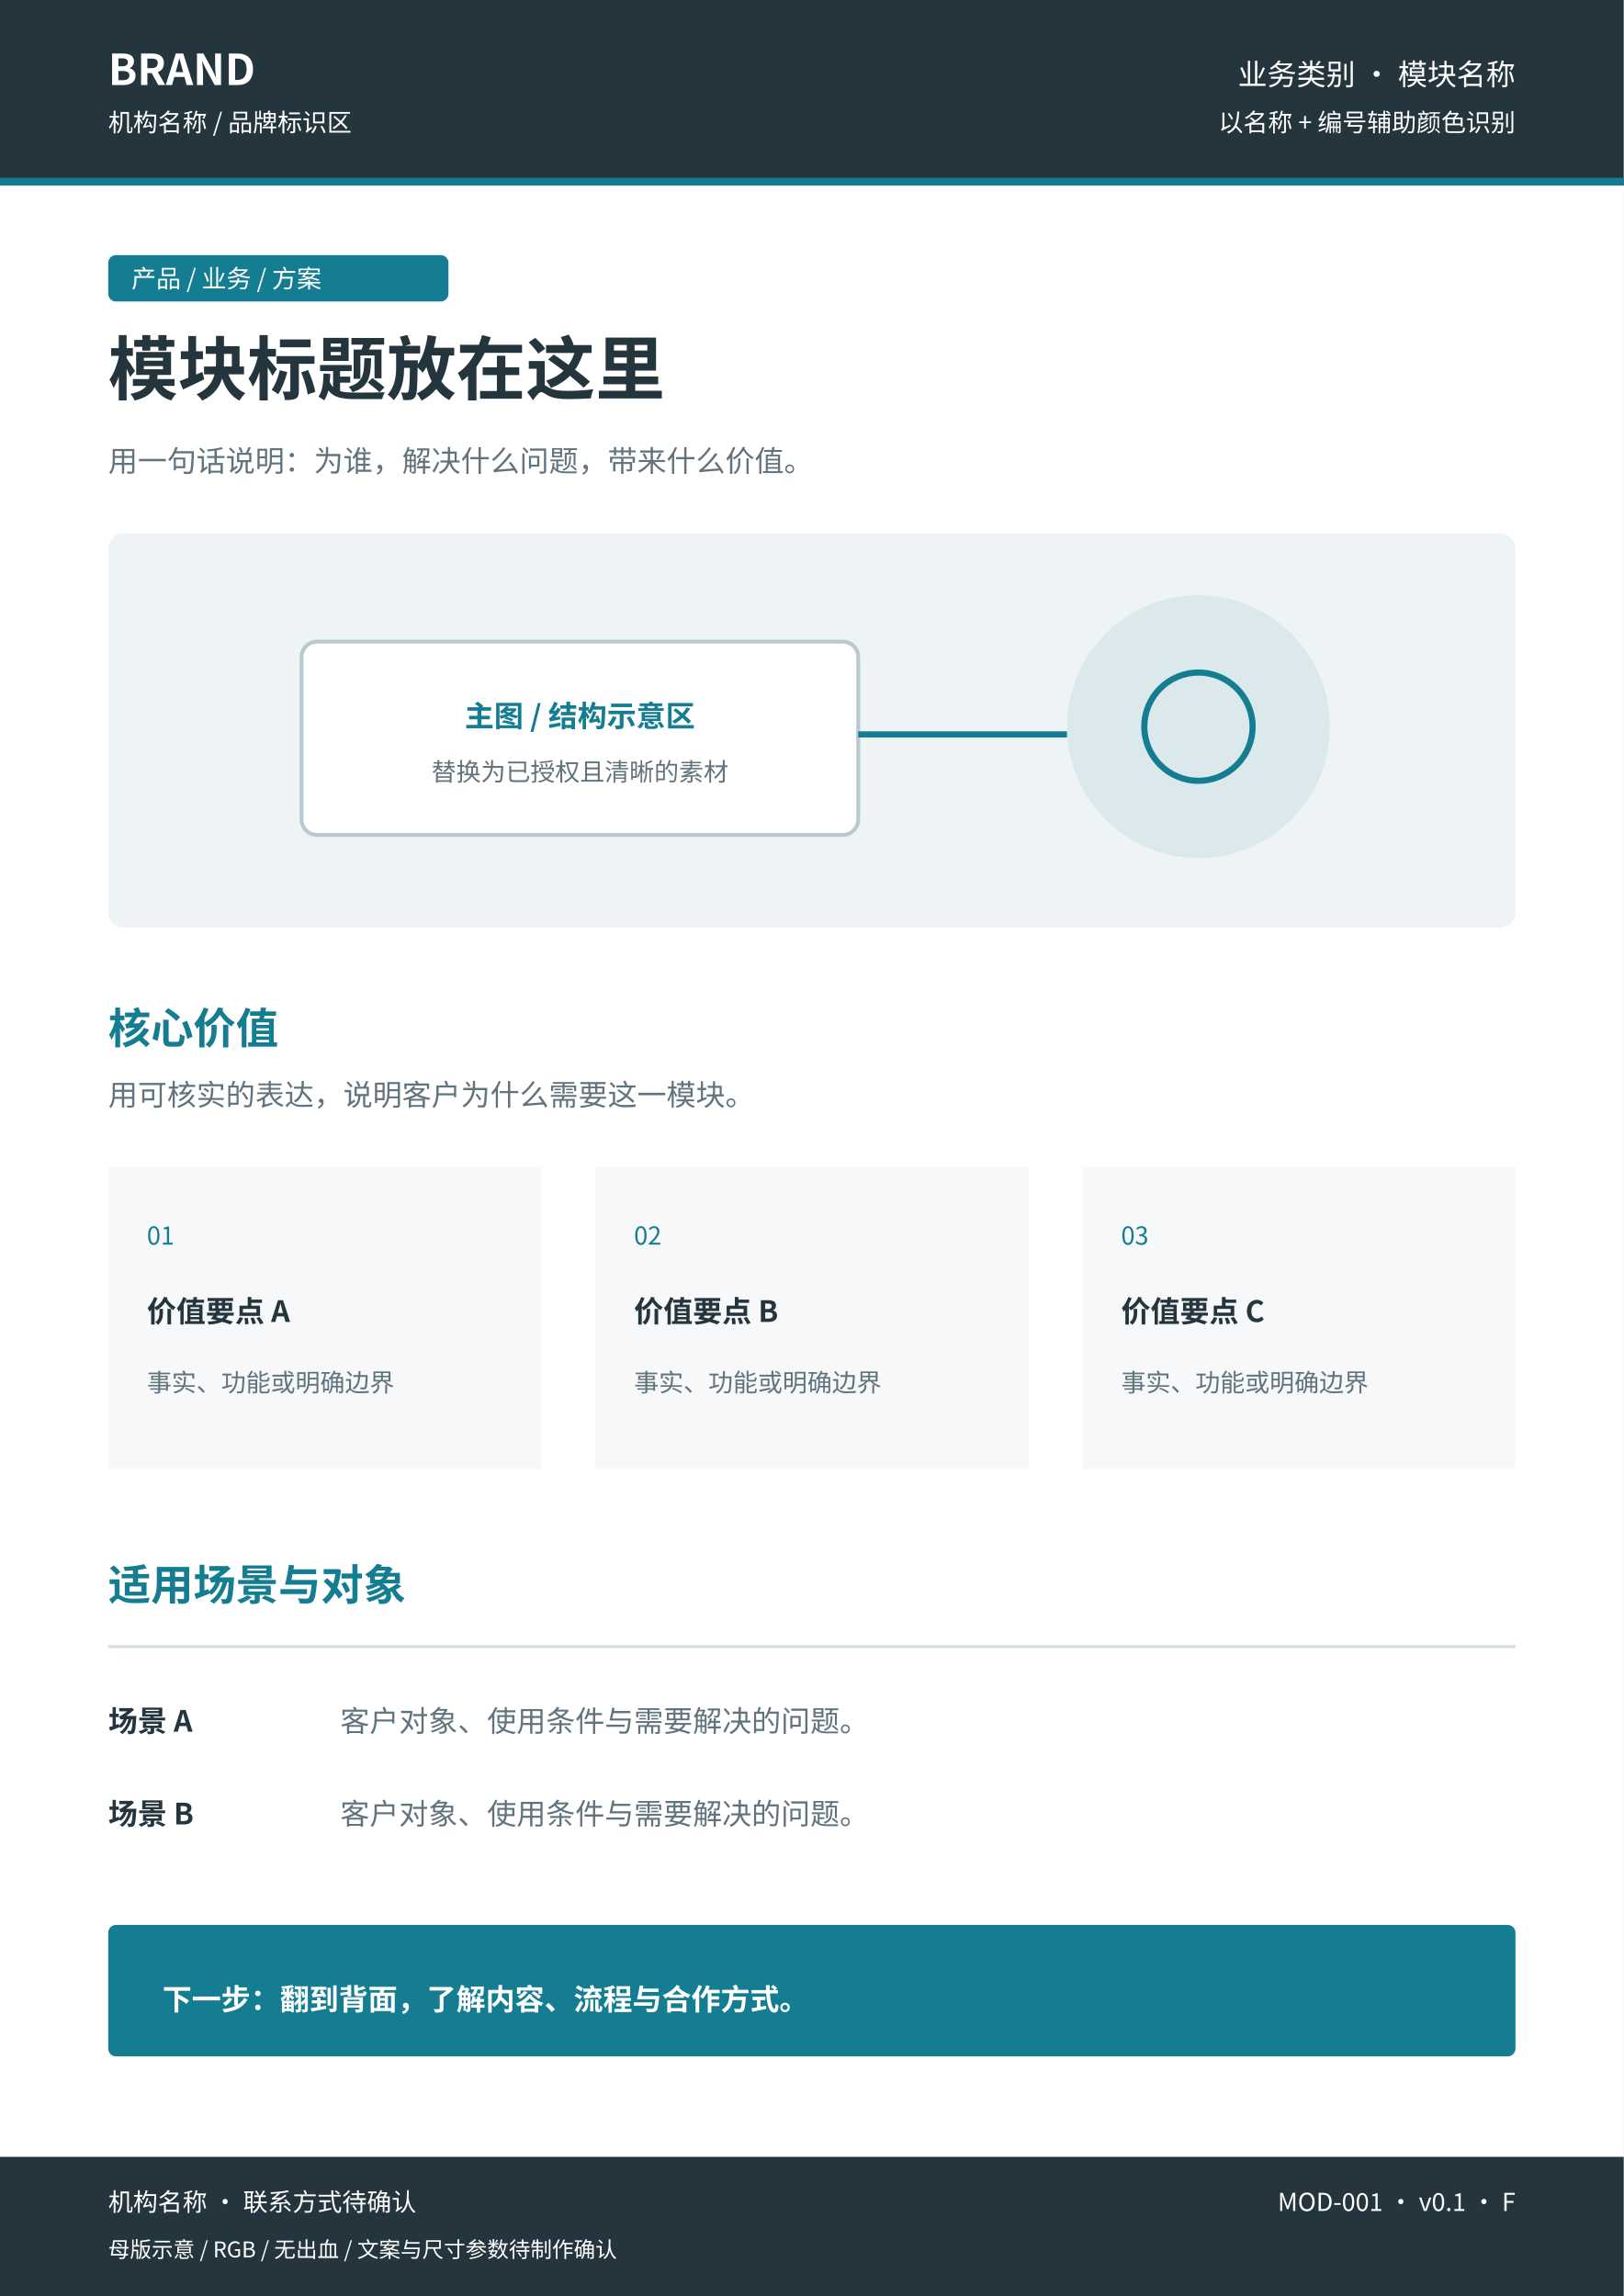
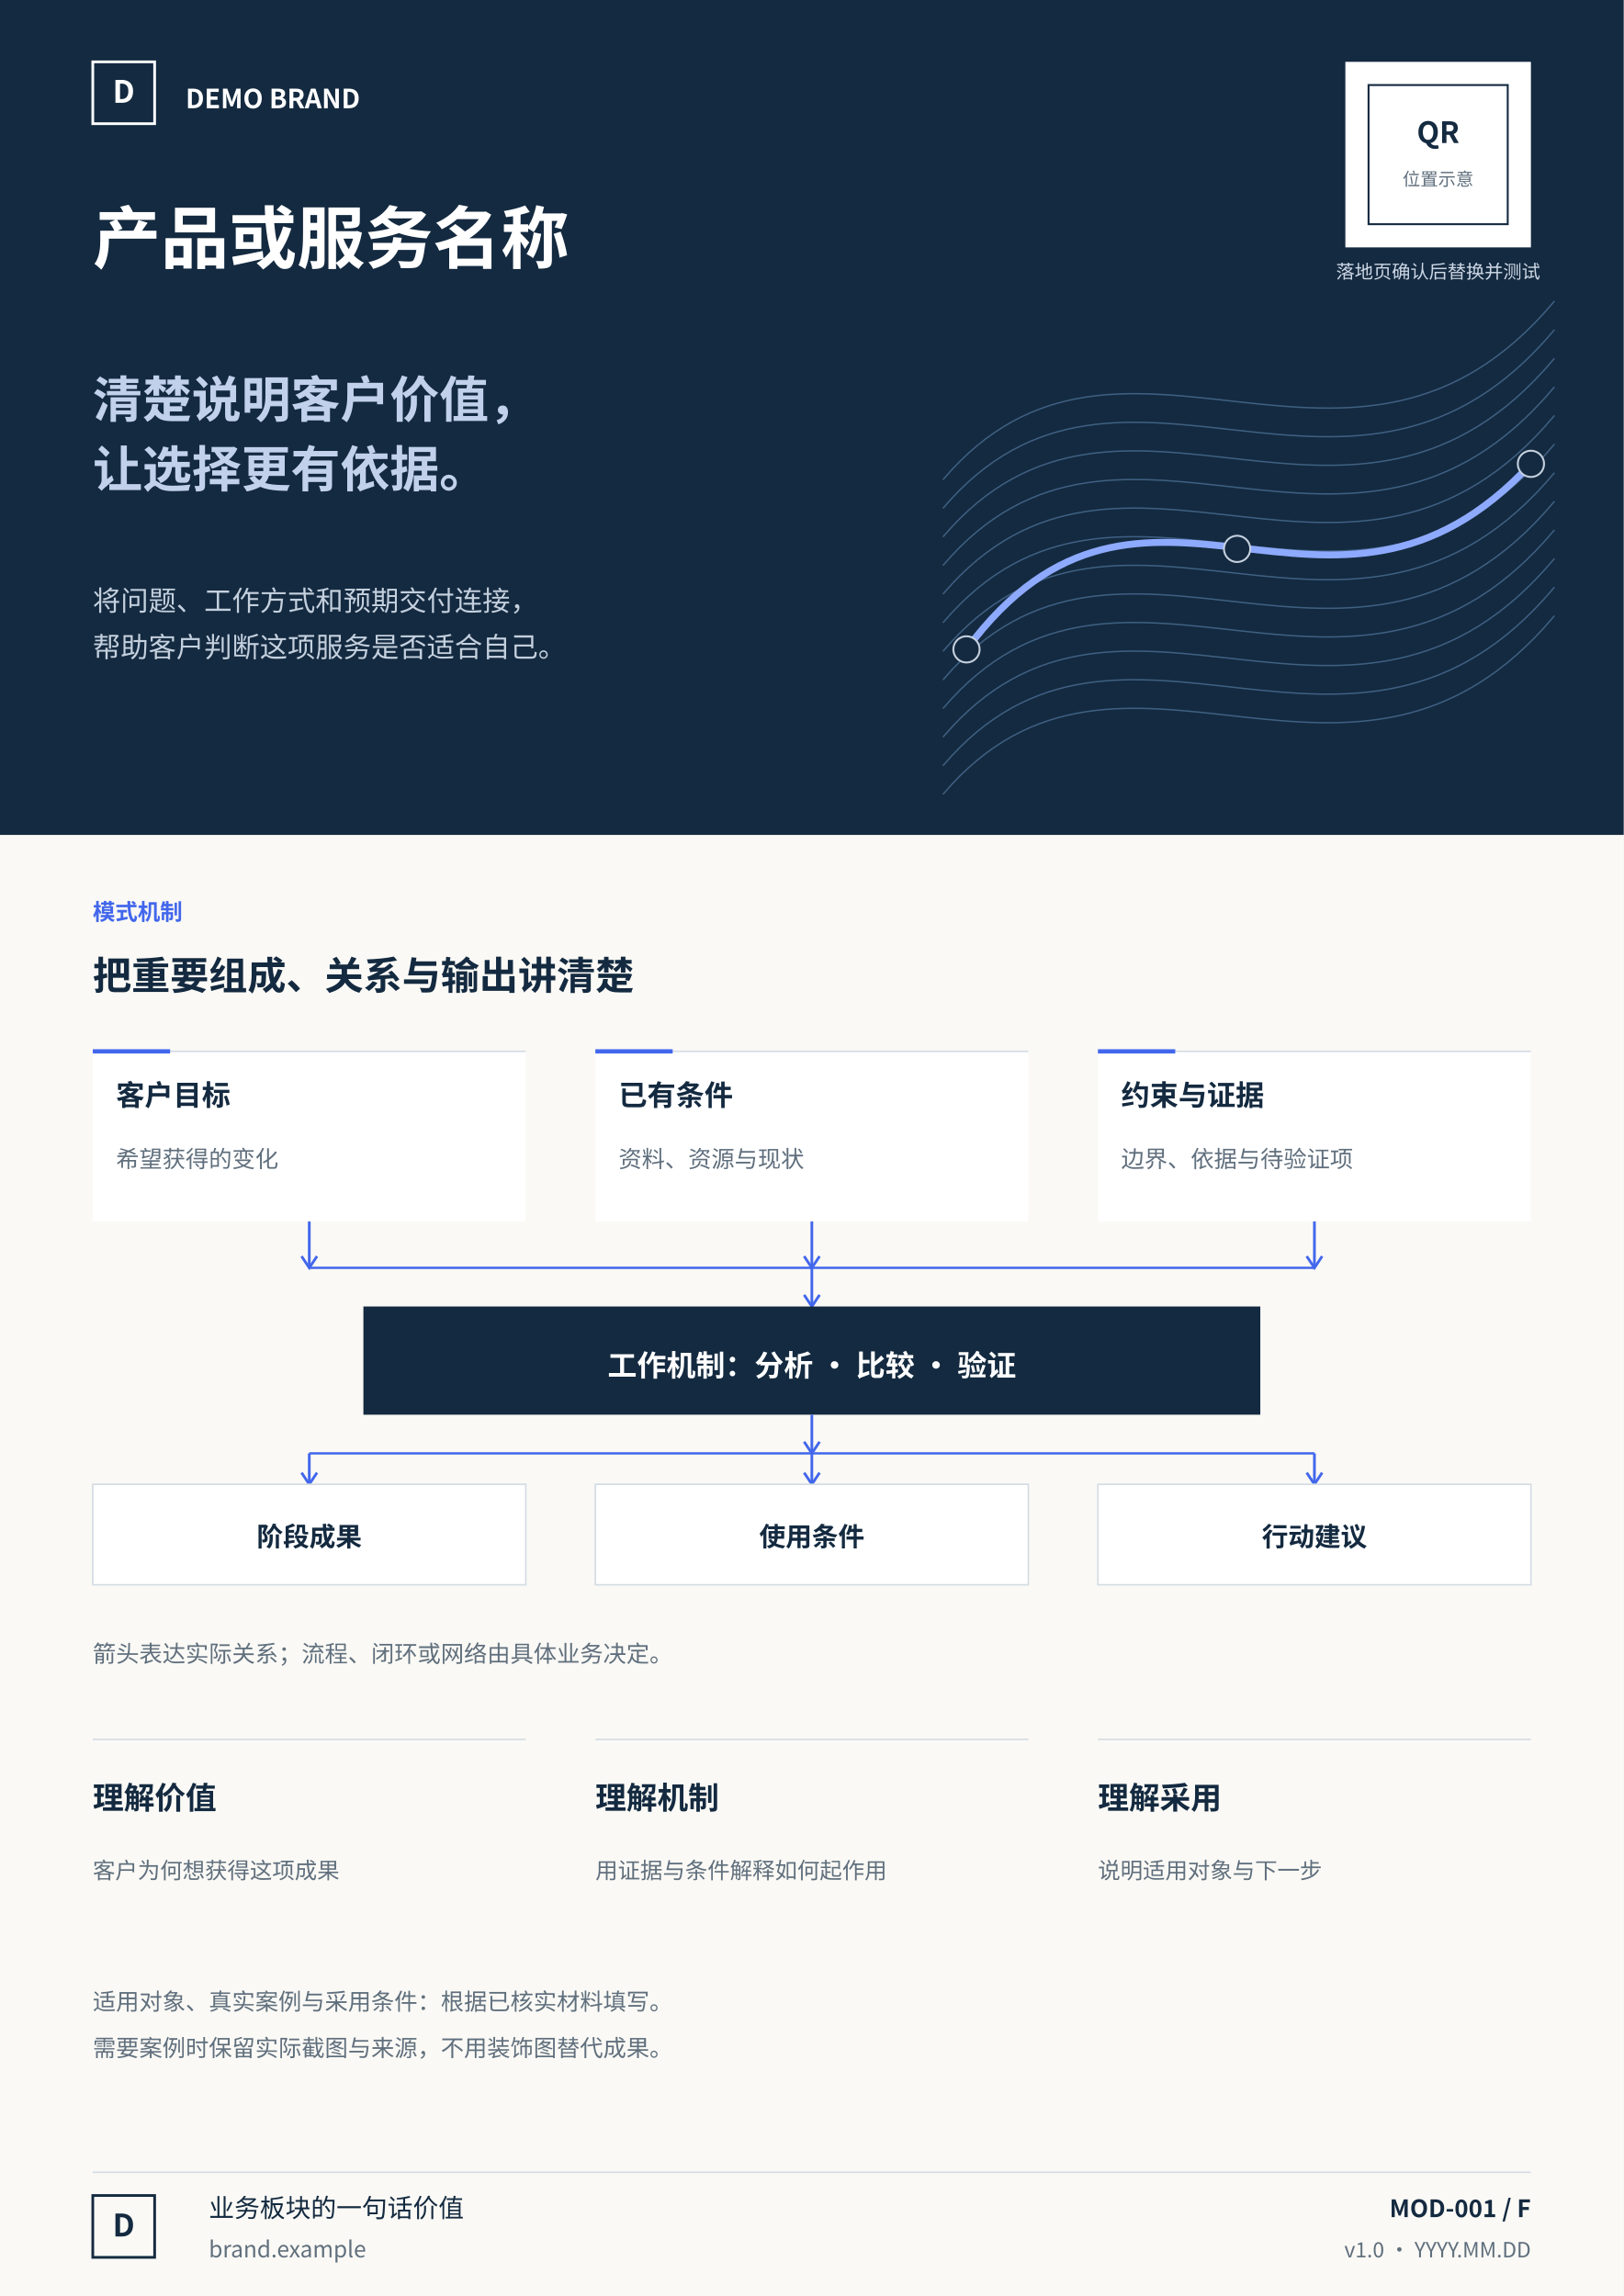
<svg xmlns="http://www.w3.org/2000/svg" width="210mm" height="297mm" viewBox="0 0 210 297" role="img" aria-labelledby="title desc">
-   <rect width="210" height="297" fill="#FFFFFF" />
-   <g id="shared-header">
-     <rect width="210" height="24" fill="#24353E" />
-     <text x="14" y="11" class="white heading" font-size="5.5" font-family="PingFang SC, Noto Sans CJK SC, Microsoft YaHei, sans-serif" fill="#FFFFFF" font-weight="700">BRAND</text>
-     <text x="14" y="17" class="white small" font-family="PingFang SC, Noto Sans CJK SC, Microsoft YaHei, sans-serif" fill="#FFFFFF" font-size="3.2">机构名称 / 品牌标识区</text>
-     <text x="196" y="11" class="white body" text-anchor="end" font-family="PingFang SC, Noto Sans CJK SC, Microsoft YaHei, sans-serif" fill="#FFFFFF" font-size="3.8">业务类别 · 模块名称</text>
-     <text x="196" y="17" class="white small" text-anchor="end" font-family="PingFang SC, Noto Sans CJK SC, Microsoft YaHei, sans-serif" fill="#FFFFFF" font-size="3.2">以名称 + 编号辅助颜色识别</text>
-     <rect y="23" width="210" height="1" class="theme-fill" fill="#147D92" />
+   <rect width="210" height="297" fill="#FAF9F5" />
+   <g id="front-hero">
+     <rect width="210" height="108" fill="#142A40" />
+     <g id="demo-mark">
+       <rect x="12" y="8" width="8" height="8" fill="none" stroke="#FFFFFF" stroke-width=".35" />
+       <text x="16" y="13.3" font-family="Noto Sans CJK SC, PingFang SC, Microsoft YaHei, sans-serif" font-size="4" font-weight="600" fill="#FFFFFF" text-anchor="middle">D</text>
+     </g>
+     <text x="24" y="14" font-family="Noto Sans CJK SC, PingFang SC, Microsoft YaHei, sans-serif" font-size="3.4" font-weight="600" fill="#FFFFFF">DEMO BRAND</text>
+     <g id="qr-placeholder">
+       <rect x="174" y="8" width="24" height="24" fill="#FFFFFF" />
+       <rect x="177" y="11" width="18" height="18" fill="none" stroke="#142A40" stroke-width=".25" />
+       <text x="186" y="18.5" font-family="Noto Sans CJK SC, PingFang SC, Microsoft YaHei, sans-serif" font-size="3.8" font-weight="600" fill="#142A40" text-anchor="middle">QR</text>
+       <text x="186" y="24" font-family="Noto Sans CJK SC, PingFang SC, Microsoft YaHei, sans-serif" font-size="2.3" font-weight="400" fill="#606F7D" text-anchor="middle">位置示意</text>
+     </g>
+     <text x="186" y="36" font-family="Noto Sans CJK SC, PingFang SC, Microsoft YaHei, sans-serif" font-size="2.4" font-weight="400" fill="#CDD7E5" text-anchor="middle">落地页确认后替换并测试</text>
+     <text x="12" y="34" font-family="Noto Sans CJK SC, PingFang SC, Microsoft YaHei, sans-serif" font-size="8.8" font-weight="600" fill="#FFFFFF">产品或服务名称</text>
+     <text x="12" y="54" font-family="Noto Sans CJK SC, PingFang SC, Microsoft YaHei, sans-serif" font-size="6.4" font-weight="600" fill="#C1D1EB">清楚说明客户价值，</text>
+     <text x="12" y="63" font-family="Noto Sans CJK SC, PingFang SC, Microsoft YaHei, sans-serif" font-size="6.4" font-weight="600" fill="#C1D1EB">让选择更有依据。</text>
+     <text x="12" y="79" font-family="Noto Sans CJK SC, PingFang SC, Microsoft YaHei, sans-serif" font-size="3.6" font-weight="400" fill="#C4D0DE">将问题、工作方式和预期交付连接，</text>
+     <text x="12" y="85" font-family="Noto Sans CJK SC, PingFang SC, Microsoft YaHei, sans-serif" font-size="3.6" font-weight="400" fill="#C4D0DE">帮助客户判断这项服务是否适合自己。</text>
+     <g id="product-specific-art" fill="none" stroke-linecap="round">
+       <path d="M122 62.0 C145 35.0 175 70.0 201 39.0" stroke="#3F6083" stroke-width=".18" />
+       <path d="M122 65.7 C145 38.7 175 73.7 201 42.7" stroke="#3F6083" stroke-width=".18" />
+       <path d="M122 69.4 C145 42.4 175 77.4 201 46.4" stroke="#3F6083" stroke-width=".18" />
+       <path d="M122 73.1 C145 46.1 175 81.1 201 50.1" stroke="#3F6083" stroke-width=".18" />
+       <path d="M122 76.8 C145 49.8 175 84.8 201 53.8" stroke="#3F6083" stroke-width=".18" />
+       <path d="M122 80.5 C145 53.5 175 88.5 201 57.5" stroke="#3F6083" stroke-width=".18" />
+       <path d="M122 84.2 C145 57.2 175 92.2 201 61.2" stroke="#3F6083" stroke-width=".18" />
+       <path d="M122 87.9 C145 60.9 175 95.9 201 64.9" stroke="#3F6083" stroke-width=".18" />
+       <path d="M122 91.6 C145 64.6 175 99.6 201 68.6" stroke="#3F6083" stroke-width=".18" />
+       <path d="M122 95.3 C145 68.3 175 103.3 201 72.3" stroke="#3F6083" stroke-width=".18" />
+       <path d="M122 99.0 C145 72.0 175 107.0 201 76.0" stroke="#3F6083" stroke-width=".18" />
+       <path d="M122 102.7 C145 75.7 175 110.7 201 79.7" stroke="#3F6083" stroke-width=".18" />
+       <path d="M125 84 C148 53 172 88 198 60" stroke="#8EAAFF" stroke-width=".9" />
+       <circle cx="125" cy="84" r="1.7" fill="#142A40" stroke="#C4D0DE" stroke-width=".25" />
+       <circle cx="160" cy="71" r="1.7" fill="#142A40" stroke="#C4D0DE" stroke-width=".25" />
+       <circle cx="198" cy="60" r="1.7" fill="#142A40" stroke="#C4D0DE" stroke-width=".25" />
+     </g>
  </g>
-   <g id="front-hero">
-     <rect x="14" y="33" width="44" height="6" rx="1" class="theme-fill" fill="#147D92" />
-     <text x="17" y="37.2" class="white small" font-family="PingFang SC, Noto Sans CJK SC, Microsoft YaHei, sans-serif" fill="#FFFFFF" font-size="3.2">产品 / 业务 / 方案</text>
-     <text x="14" y="51" class="heading" font-size="9" font-family="PingFang SC, Noto Sans CJK SC, Microsoft YaHei, sans-serif" fill="#24353E" font-weight="700">模块标题放在这里</text>
-     <text x="14" y="61" class="body muted" font-family="PingFang SC, Noto Sans CJK SC, Microsoft YaHei, sans-serif" fill="#61737D" font-size="3.8">用一句话说明：为谁，解决什么问题，带来什么价值。</text>
-     <rect x="14" y="69" width="182" height="51" rx="2" fill="#EEF4F5" />
-     <circle cx="155" cy="94" r="17" fill="#DBE9EC" />
-     <rect x="39" y="83" width="72" height="25" rx="2" fill="#FFFFFF" stroke="#B8C9CF" stroke-width="0.5" />
-     <path d="M111 95 H138" fill="none" class="theme-stroke" stroke-width="0.8" stroke="#147D92" />
-     <circle cx="155" cy="94" r="7" fill="none" class="theme-stroke" stroke-width="0.8" stroke="#147D92" />
-     <text x="75" y="94" text-anchor="middle" class="body heading theme-text" font-family="PingFang SC, Noto Sans CJK SC, Microsoft YaHei, sans-serif" fill="#147D92" font-weight="700" font-size="3.8">主图 / 结构示意区</text>
-     <text x="75" y="101" text-anchor="middle" class="small muted" font-family="PingFang SC, Noto Sans CJK SC, Microsoft YaHei, sans-serif" fill="#61737D" font-size="3.2">替换为已授权且清晰的素材</text>
+   <g id="mechanism-graph">
+     <text x="12" y="119" font-family="Noto Sans CJK SC, PingFang SC, Microsoft YaHei, sans-serif" font-size="2.9" font-weight="600" fill="#4267EC">模式机制</text>
+     <text x="12" y="128" font-family="Noto Sans CJK SC, PingFang SC, Microsoft YaHei, sans-serif" font-size="5" font-weight="600" fill="#142A40">把重要组成、关系与输出讲清楚</text>
+     <rect x="12" y="136" width="56" height="22" fill="#FFFFFF" />
+     <path d="M12 136 L68 136" fill="none" stroke="#D4DCE3" stroke-width="0.2" />
+     <path d="M12 136 L22 136" fill="none" stroke="#4267EC" stroke-width="0.55" />
+     <text x="15" y="143" font-family="Noto Sans CJK SC, PingFang SC, Microsoft YaHei, sans-serif" font-size="3.7" font-weight="600" fill="#142A40">客户目标</text>
+     <text x="15" y="151" font-family="Noto Sans CJK SC, PingFang SC, Microsoft YaHei, sans-serif" font-size="3" font-weight="400" fill="#606F7D">希望获得的变化</text>
+     <path d="M40 158 L40 164" fill="none" stroke="#4267EC" stroke-width="0.35" />
+     <path d="M39 162.5 L40 164 L41 162.5" fill="none" stroke="#4267EC" stroke-width=".35" />
+     <rect x="77" y="136" width="56" height="22" fill="#FFFFFF" />
+     <path d="M77 136 L133 136" fill="none" stroke="#D4DCE3" stroke-width="0.2" />
+     <path d="M77 136 L87 136" fill="none" stroke="#4267EC" stroke-width="0.55" />
+     <text x="80" y="143" font-family="Noto Sans CJK SC, PingFang SC, Microsoft YaHei, sans-serif" font-size="3.7" font-weight="600" fill="#142A40">已有条件</text>
+     <text x="80" y="151" font-family="Noto Sans CJK SC, PingFang SC, Microsoft YaHei, sans-serif" font-size="3" font-weight="400" fill="#606F7D">资料、资源与现状</text>
+     <path d="M105 158 L105 164" fill="none" stroke="#4267EC" stroke-width="0.35" />
+     <path d="M104 162.5 L105 164 L106 162.5" fill="none" stroke="#4267EC" stroke-width=".35" />
+     <rect x="142" y="136" width="56" height="22" fill="#FFFFFF" />
+     <path d="M142 136 L198 136" fill="none" stroke="#D4DCE3" stroke-width="0.2" />
+     <path d="M142 136 L152 136" fill="none" stroke="#4267EC" stroke-width="0.55" />
+     <text x="145" y="143" font-family="Noto Sans CJK SC, PingFang SC, Microsoft YaHei, sans-serif" font-size="3.7" font-weight="600" fill="#142A40">约束与证据</text>
+     <text x="145" y="151" font-family="Noto Sans CJK SC, PingFang SC, Microsoft YaHei, sans-serif" font-size="3" font-weight="400" fill="#606F7D">边界、依据与待验证项</text>
+     <path d="M170 158 L170 164" fill="none" stroke="#4267EC" stroke-width="0.35" />
+     <path d="M169 162.5 L170 164 L171 162.5" fill="none" stroke="#4267EC" stroke-width=".35" />
+     <path d="M40 164 L170 164" fill="none" stroke="#4267EC" stroke-width="0.3" />
+     <path d="M105 164 L105 169" fill="none" stroke="#4267EC" stroke-width="0.35" />
+     <path d="M104 167.5 L105 169 L106 167.5" fill="none" stroke="#4267EC" stroke-width=".35" />
+     <rect x="47" y="169" width="116" height="14" fill="#142A40" />
+     <text x="105" y="178" font-family="Noto Sans CJK SC, PingFang SC, Microsoft YaHei, sans-serif" font-size="3.8" font-weight="600" fill="#FFFFFF" text-anchor="middle">工作机制：分析 · 比较 · 验证</text>
+     <path d="M105 183 L105 188" fill="none" stroke="#4267EC" stroke-width="0.35" />
+     <path d="M104 186.5 L105 188 L106 186.5" fill="none" stroke="#4267EC" stroke-width=".35" />
+     <path d="M40 188 L170 188" fill="none" stroke="#4267EC" stroke-width="0.3" />
+     <path d="M40 188 L40 192" fill="none" stroke="#4267EC" stroke-width="0.35" />
+     <path d="M39 190.5 L40 192 L41 190.5" fill="none" stroke="#4267EC" stroke-width=".35" />
+     <rect x="12" y="192" width="56" height="13" fill="#FFFFFF" stroke="#D4DCE3" stroke-width="0.2" />
+     <text x="40" y="200" font-family="Noto Sans CJK SC, PingFang SC, Microsoft YaHei, sans-serif" font-size="3.4" font-weight="600" fill="#142A40" text-anchor="middle">阶段成果</text>
+     <path d="M105 188 L105 192" fill="none" stroke="#4267EC" stroke-width="0.35" />
+     <path d="M104 190.5 L105 192 L106 190.5" fill="none" stroke="#4267EC" stroke-width=".35" />
+     <rect x="77" y="192" width="56" height="13" fill="#FFFFFF" stroke="#D4DCE3" stroke-width="0.2" />
+     <text x="105" y="200" font-family="Noto Sans CJK SC, PingFang SC, Microsoft YaHei, sans-serif" font-size="3.4" font-weight="600" fill="#142A40" text-anchor="middle">使用条件</text>
+     <path d="M170 188 L170 192" fill="none" stroke="#4267EC" stroke-width="0.35" />
+     <path d="M169 190.5 L170 192 L171 190.5" fill="none" stroke="#4267EC" stroke-width=".35" />
+     <rect x="142" y="192" width="56" height="13" fill="#FFFFFF" stroke="#D4DCE3" stroke-width="0.2" />
+     <text x="170" y="200" font-family="Noto Sans CJK SC, PingFang SC, Microsoft YaHei, sans-serif" font-size="3.4" font-weight="600" fill="#142A40" text-anchor="middle">行动建议</text>
+     <text x="12" y="215" font-family="Noto Sans CJK SC, PingFang SC, Microsoft YaHei, sans-serif" font-size="3" font-weight="400" fill="#606F7D">箭头表达实际关系；流程、闭环或网络由具体业务决定。</text>
  </g>
-   <g id="front-value">
-     <text x="14" y="135" class="heading theme-text" font-size="5.5" font-family="PingFang SC, Noto Sans CJK SC, Microsoft YaHei, sans-serif" fill="#147D92" font-weight="700">核心价值</text>
-     <text x="14" y="143" class="body muted" font-family="PingFang SC, Noto Sans CJK SC, Microsoft YaHei, sans-serif" fill="#61737D" font-size="3.8">用可核实的表达，说明客户为什么需要这一模块。</text>
-     <rect x="14" y="151" width="56" height="39" fill="#F6F8F9" />
-     <rect x="77" y="151" width="56" height="39" fill="#F6F8F9" />
-     <rect x="140" y="151" width="56" height="39" fill="#F6F8F9" />
-     <text x="19" y="161" class="small theme-text" font-family="PingFang SC, Noto Sans CJK SC, Microsoft YaHei, sans-serif" fill="#147D92" font-size="3.2">01</text>
-     <text x="82" y="161" class="small theme-text" font-family="PingFang SC, Noto Sans CJK SC, Microsoft YaHei, sans-serif" fill="#147D92" font-size="3.2">02</text>
-     <text x="145" y="161" class="small theme-text" font-family="PingFang SC, Noto Sans CJK SC, Microsoft YaHei, sans-serif" fill="#147D92" font-size="3.2">03</text>
-     <text x="19" y="171" class="body heading" font-family="PingFang SC, Noto Sans CJK SC, Microsoft YaHei, sans-serif" fill="#24353E" font-weight="700" font-size="3.8">价值要点 A</text>
-     <text x="82" y="171" class="body heading" font-family="PingFang SC, Noto Sans CJK SC, Microsoft YaHei, sans-serif" fill="#24353E" font-weight="700" font-size="3.8">价值要点 B</text>
-     <text x="145" y="171" class="body heading" font-family="PingFang SC, Noto Sans CJK SC, Microsoft YaHei, sans-serif" fill="#24353E" font-weight="700" font-size="3.8">价值要点 C</text>
-     <text x="19" y="180" class="small muted" font-family="PingFang SC, Noto Sans CJK SC, Microsoft YaHei, sans-serif" fill="#61737D" font-size="3.2">事实、功能或明确边界</text>
-     <text x="82" y="180" class="small muted" font-family="PingFang SC, Noto Sans CJK SC, Microsoft YaHei, sans-serif" fill="#61737D" font-size="3.2">事实、功能或明确边界</text>
-     <text x="145" y="180" class="small muted" font-family="PingFang SC, Noto Sans CJK SC, Microsoft YaHei, sans-serif" fill="#61737D" font-size="3.2">事实、功能或明确边界</text>
+   <g id="customer-value-and-fit">
+     <path d="M12 225 L68 225" fill="none" stroke="#D4DCE3" stroke-width="0.2" />
+     <text x="12" y="234" font-family="Noto Sans CJK SC, PingFang SC, Microsoft YaHei, sans-serif" font-size="4" font-weight="600" fill="#142A40">理解价值</text>
+     <text x="12" y="243" font-family="Noto Sans CJK SC, PingFang SC, Microsoft YaHei, sans-serif" font-size="2.9" font-weight="400" fill="#606F7D">客户为何想获得这项成果</text>
+     <path d="M77 225 L133 225" fill="none" stroke="#D4DCE3" stroke-width="0.2" />
+     <text x="77" y="234" font-family="Noto Sans CJK SC, PingFang SC, Microsoft YaHei, sans-serif" font-size="4" font-weight="600" fill="#142A40">理解机制</text>
+     <text x="77" y="243" font-family="Noto Sans CJK SC, PingFang SC, Microsoft YaHei, sans-serif" font-size="2.9" font-weight="400" fill="#606F7D">用证据与条件解释如何起作用</text>
+     <path d="M142 225 L198 225" fill="none" stroke="#D4DCE3" stroke-width="0.2" />
+     <text x="142" y="234" font-family="Noto Sans CJK SC, PingFang SC, Microsoft YaHei, sans-serif" font-size="4" font-weight="600" fill="#142A40">理解采用</text>
+     <text x="142" y="243" font-family="Noto Sans CJK SC, PingFang SC, Microsoft YaHei, sans-serif" font-size="2.9" font-weight="400" fill="#606F7D">说明适用对象与下一步</text>
+     <text x="12" y="260" font-family="Noto Sans CJK SC, PingFang SC, Microsoft YaHei, sans-serif" font-size="3" font-weight="400" fill="#606F7D">适用对象、真实案例与采用条件：根据已核实材料填写。</text>
+     <text x="12" y="266" font-family="Noto Sans CJK SC, PingFang SC, Microsoft YaHei, sans-serif" font-size="3" font-weight="400" fill="#606F7D">需要案例时保留实际截图与来源，不用装饰图替代成果。</text>
  </g>
-   <g id="front-scenarios">
-     <text x="14" y="207" class="heading theme-text" font-size="5.5" font-family="PingFang SC, Noto Sans CJK SC, Microsoft YaHei, sans-serif" fill="#147D92" font-weight="700">适用场景与对象</text>
-     <path d="M14 213 H196" stroke="#D5E0E4" stroke-width="0.4" />
-     <text x="14" y="224" class="body heading" font-family="PingFang SC, Noto Sans CJK SC, Microsoft YaHei, sans-serif" fill="#24353E" font-weight="700" font-size="3.8">场景 A</text>
-     <text x="44" y="224" class="body muted" font-family="PingFang SC, Noto Sans CJK SC, Microsoft YaHei, sans-serif" fill="#61737D" font-size="3.8">客户对象、使用条件与需要解决的问题。</text>
-     <text x="14" y="236" class="body heading" font-family="PingFang SC, Noto Sans CJK SC, Microsoft YaHei, sans-serif" fill="#24353E" font-weight="700" font-size="3.8">场景 B</text>
-     <text x="44" y="236" class="body muted" font-family="PingFang SC, Noto Sans CJK SC, Microsoft YaHei, sans-serif" fill="#61737D" font-size="3.8">客户对象、使用条件与需要解决的问题。</text>
-     <rect x="14" y="249" width="182" height="17" rx="1" class="theme-fill" fill="#147D92" />
-     <text x="21" y="260" class="white body heading" font-family="PingFang SC, Noto Sans CJK SC, Microsoft YaHei, sans-serif" fill="#FFFFFF" font-weight="700" font-size="3.8">下一步：翻到背面，了解内容、流程与合作方式。</text>
-   </g>
-   <g id="shared-footer">
-     <rect y="279" width="210" height="18" fill="#24353E" />
-     <text x="14" y="286" class="white small" font-family="PingFang SC, Noto Sans CJK SC, Microsoft YaHei, sans-serif" fill="#FFFFFF" font-size="3.2">机构名称 · 联系方式待确认</text>
-     <text x="196" y="286" class="white small" text-anchor="end" font-family="PingFang SC, Noto Sans CJK SC, Microsoft YaHei, sans-serif" fill="#FFFFFF" font-size="3.2">MOD-001 · v0.1 · F</text>
-     <text x="14" y="292" class="white" font-size="2.8" font-family="PingFang SC, Noto Sans CJK SC, Microsoft YaHei, sans-serif" fill="#FFFFFF">母版示意 / RGB / 无出血 / 文案与尺寸参数待制作确认</text>
+   <g id="compact-footer">
+     <path d="M12 281 L198 281" fill="none" stroke="#D4DCE3" stroke-width="0.2" />
+     <g id="demo-mark">
+       <rect x="12" y="284" width="8" height="8" fill="none" stroke="#142A40" stroke-width=".35" />
+       <text x="16" y="289.3" font-family="Noto Sans CJK SC, PingFang SC, Microsoft YaHei, sans-serif" font-size="4" font-weight="600" fill="#142A40" text-anchor="middle">D</text>
+     </g>
+     <text x="27" y="286.8" font-family="Noto Sans CJK SC, PingFang SC, Microsoft YaHei, sans-serif" font-size="3.3" font-weight="400" fill="#142A40">业务板块的一句话价值</text>
+     <text x="27" y="292" font-family="Noto Sans CJK SC, PingFang SC, Microsoft YaHei, sans-serif" font-size="2.9" font-weight="400" fill="#606F7D">brand.example</text>
+     <text x="198" y="286.8" font-family="Noto Sans CJK SC, PingFang SC, Microsoft YaHei, sans-serif" font-size="3.1" font-weight="600" fill="#142A40" text-anchor="end">MOD-001 / F</text>
+     <text x="198" y="292" font-family="Noto Sans CJK SC, PingFang SC, Microsoft YaHei, sans-serif" font-size="2.7" font-weight="400" fill="#606F7D" text-anchor="end">v1.0 · YYYY.MM.DD</text>
  </g>
</svg>
